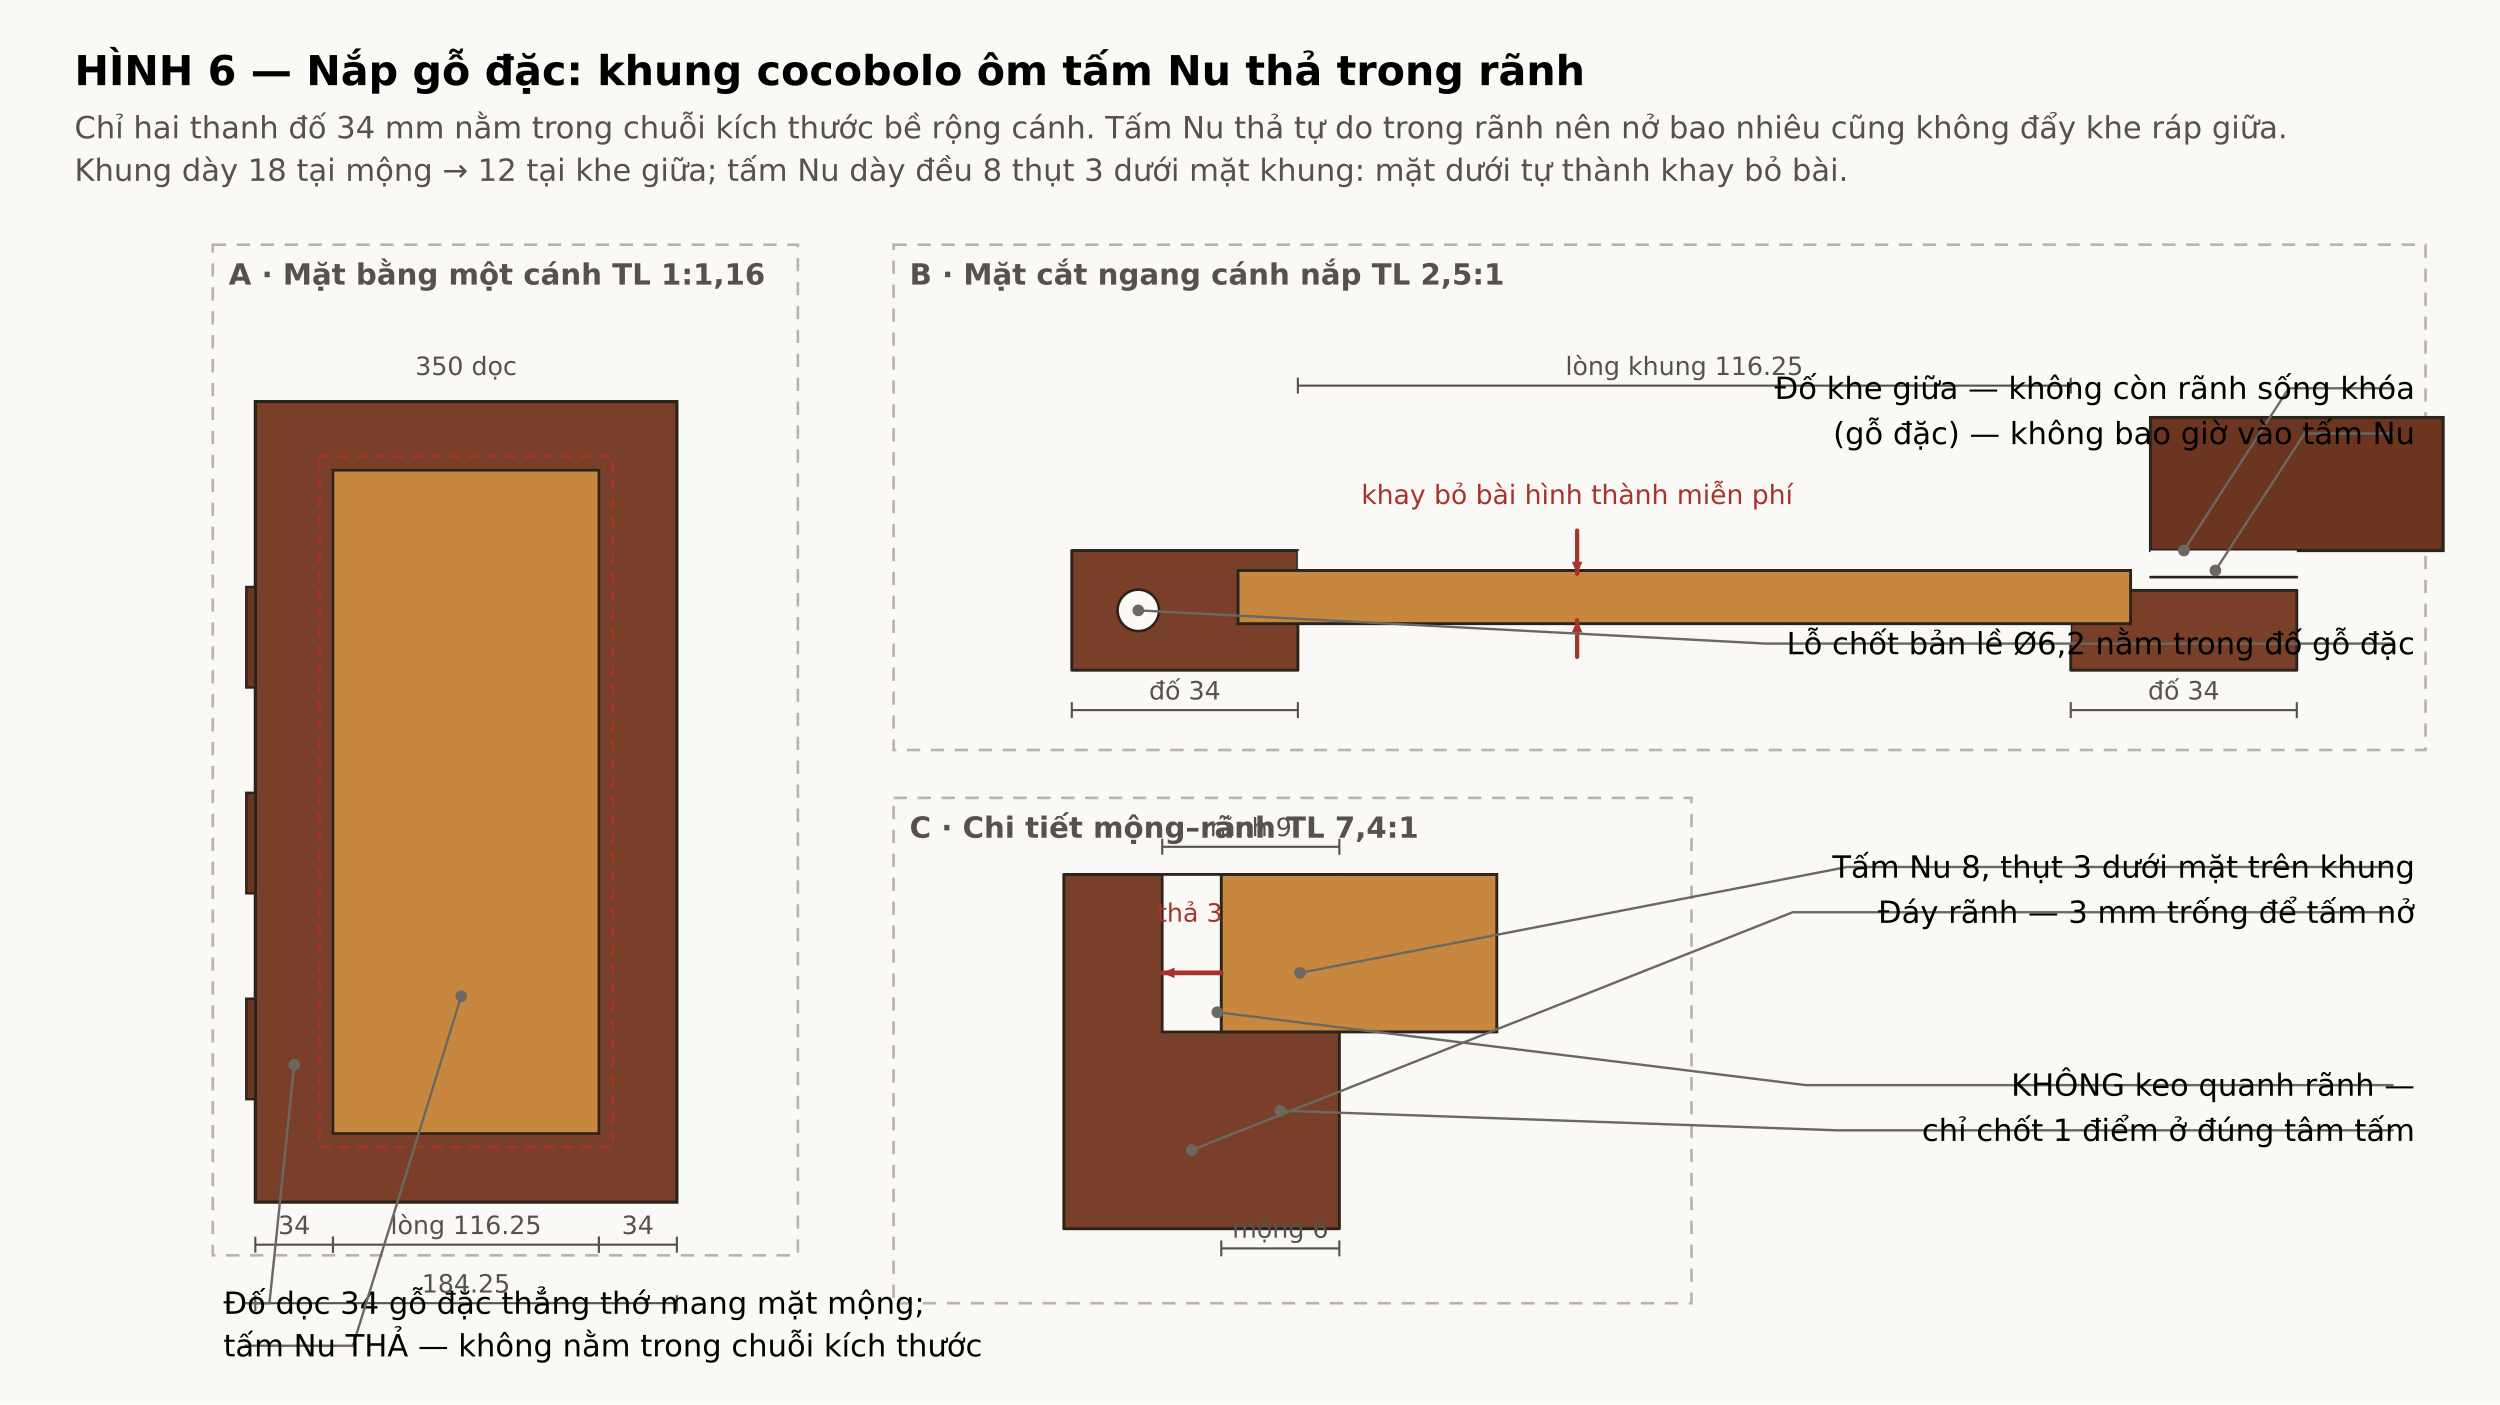
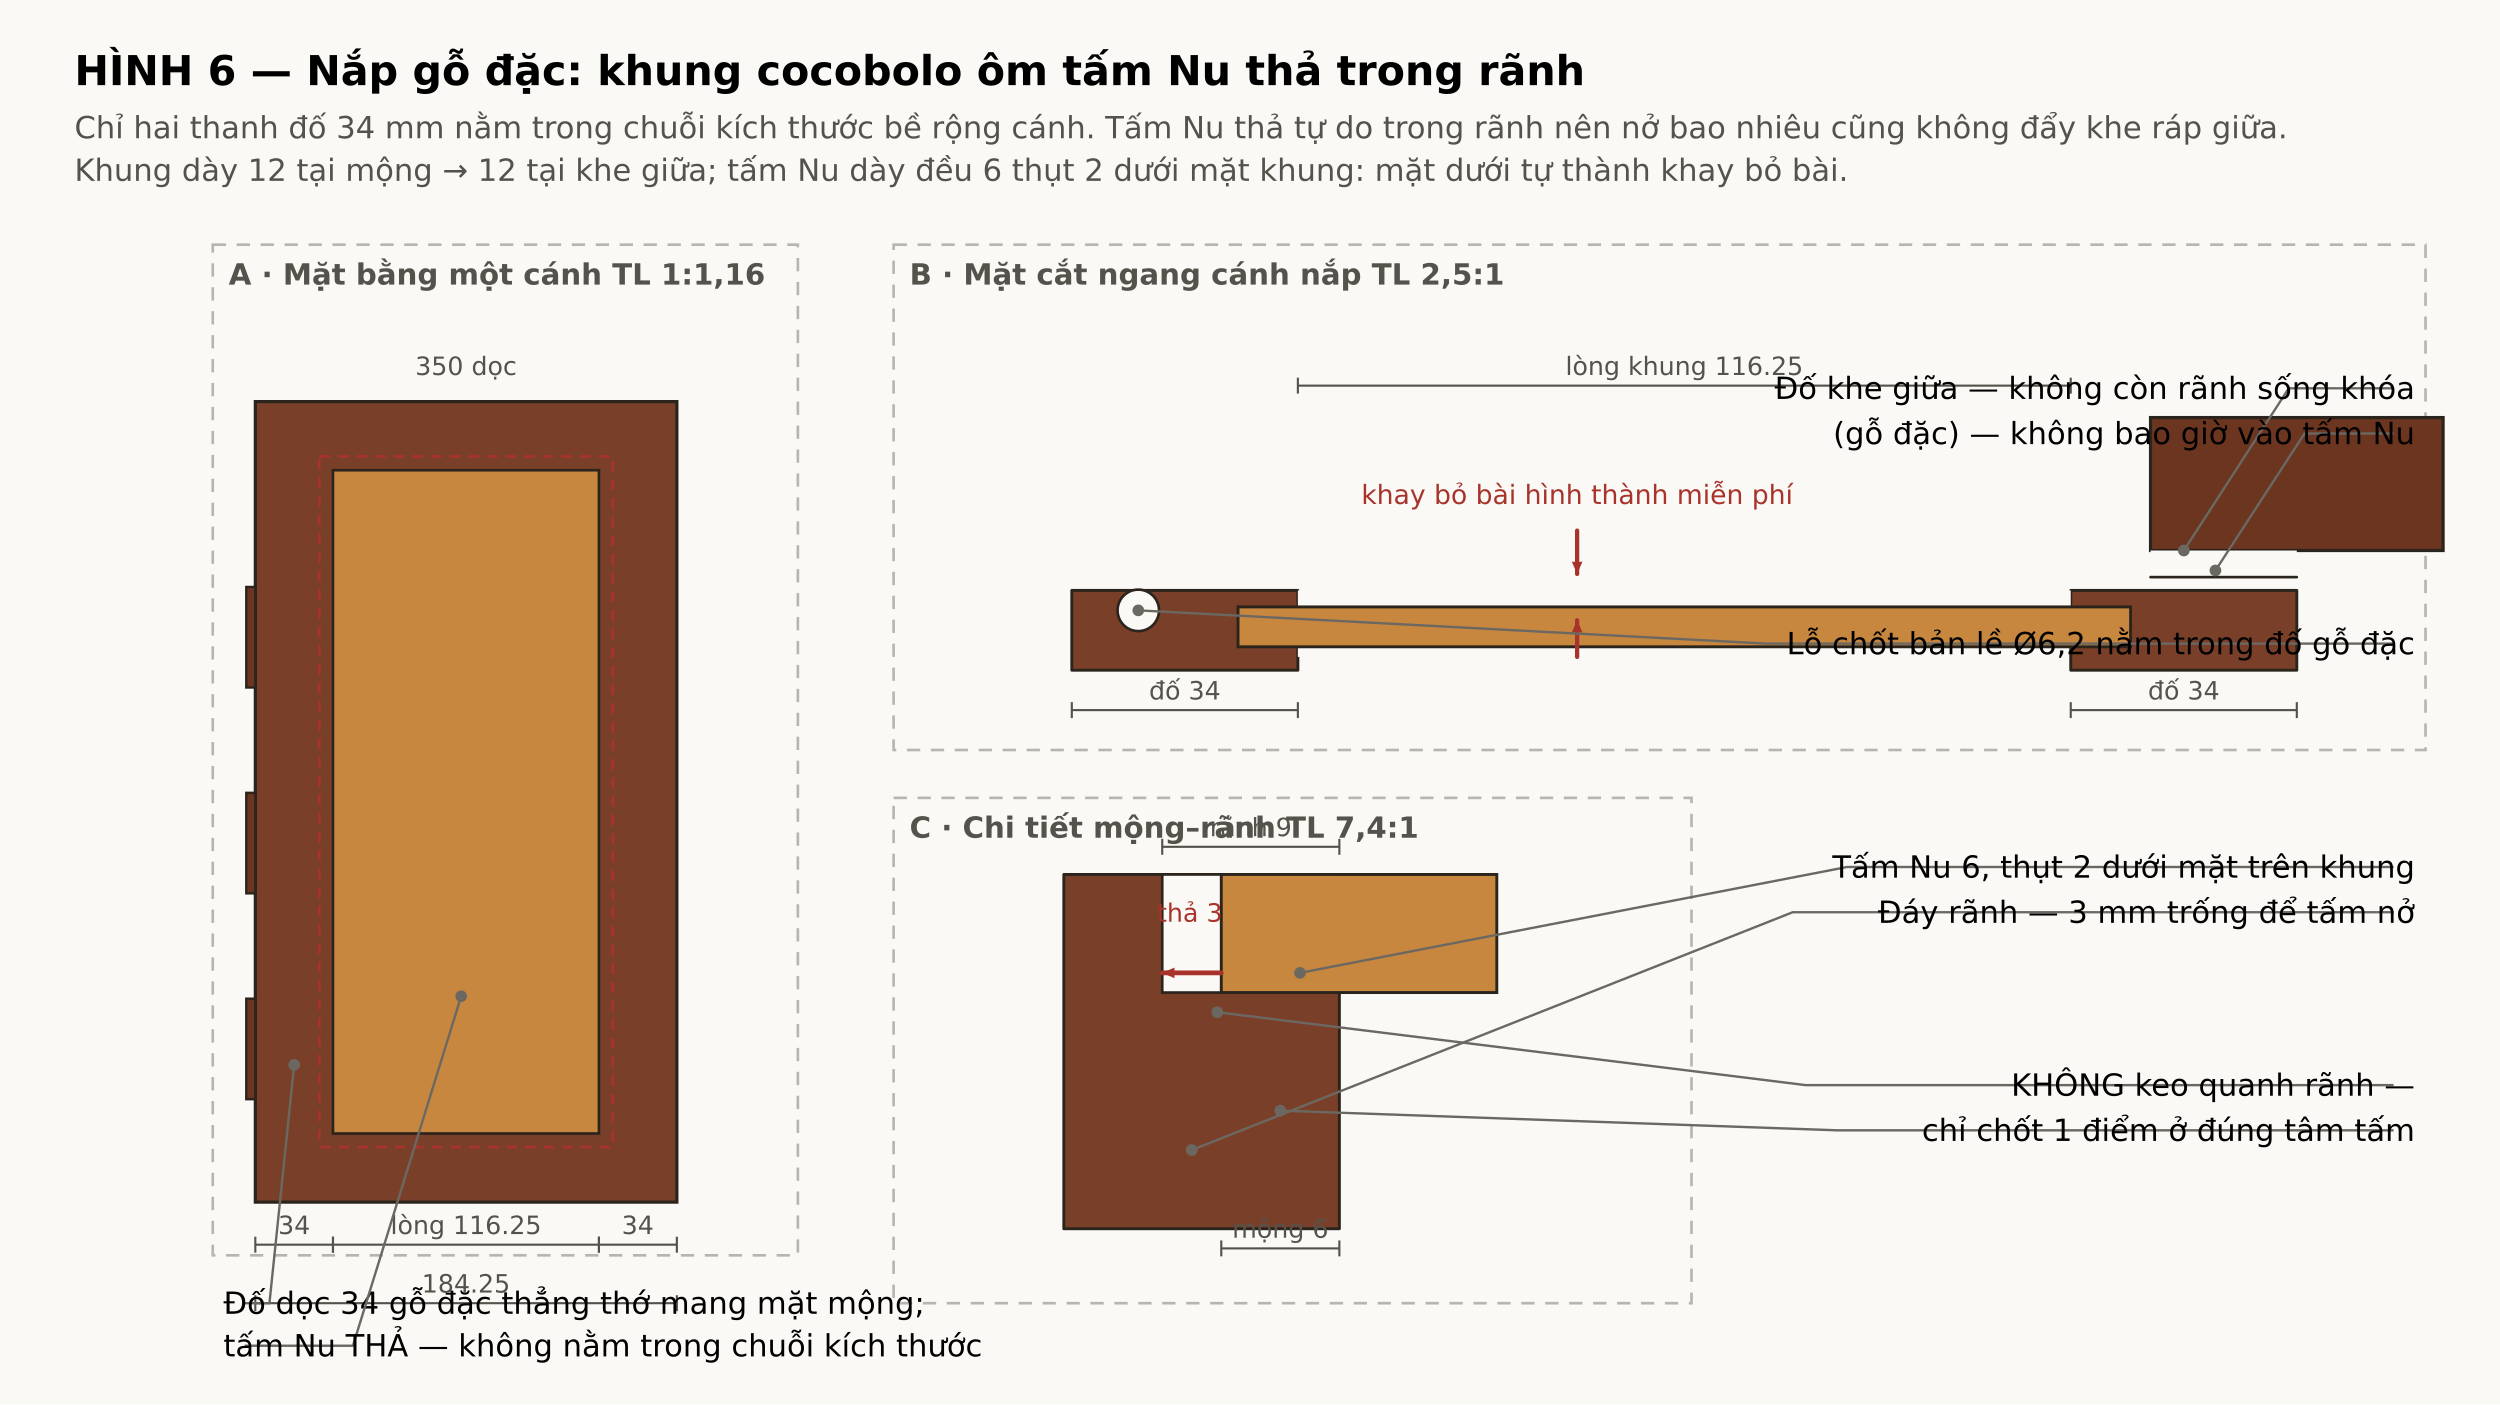
<svg xmlns="http://www.w3.org/2000/svg" width="940" height="528" viewBox="0 0 940 528" font-family="DejaVu Sans" font-size="11.5">
  <rect width="100%" height="100%" fill="#faf9f6" />
  <text x="28" y="32" font-size="15.5" font-weight="bold">HÌNH 6 — Nắp gỗ đặc: khung cocobolo ôm tấm Nu thả trong rãnh</text>
  <text x="28" y="52" fill="#55524b">Chỉ hai thanh đố 34 mm nằm trong chuỗi kích thước bề rộng cánh. Tấm Nu thả tự do trong rãnh nên nở bao nhiêu cũng không đẩy khe ráp giữa.</text>
-   <text x="28" y="68" fill="#55524b">Khung dày 18 tại mộng → 12 tại khe giữa; tấm Nu dày đều 8 thụt 3 dưới mặt khung: mặt dưới tự thành khay bỏ bài.</text>
+   <text x="28" y="68" fill="#55524b">Khung dày 12 tại mộng → 12 tại khe giữa; tấm Nu dày đều 6 thụt 2 dưới mặt khung: mặt dưới tự thành khay bỏ bài.</text>
  <rect x="80" y="92" width="220" height="380" fill="none" stroke="#b8b5ae" stroke-width="1" stroke-dasharray="5,4" />
  <text x="86" y="107" font-size="11" font-weight="bold" fill="#55524b">A · Mặt bằng một cánh  TL 1:1,16</text>
  <rect x="96.0" y="151.0" width="158.5" height="301.0" fill="#7a3f28" stroke="#2a241c" stroke-width="1.2" />
  <rect x="125.2" y="176.8" width="100.0" height="249.4" fill="#c8873f" stroke="#2a241c" stroke-width="1.0" />
  <rect x="120.1" y="171.6" width="110.3" height="259.7" fill="none" stroke="#a8332a" stroke-width="1.0" stroke-dasharray="4,3" />
  <rect x="92.6" y="375.5" width="3.4" height="37.8" fill="#6b3520" stroke="#2a241c" stroke-width="0.9" />
  <rect x="92.6" y="298.1" width="3.4" height="37.8" fill="#6b3520" stroke="#2a241c" stroke-width="0.9" />
  <rect x="92.6" y="220.7" width="3.4" height="37.8" fill="#6b3520" stroke="#2a241c" stroke-width="0.9" />
  <line x1="96.0" y1="468.0" x2="125.2" y2="468.0" stroke="#55524b" stroke-width="0.8" />
  <line x1="96.0" y1="465.0" x2="96.0" y2="471.0" stroke="#55524b" stroke-width="0.8" />
  <line x1="125.2" y1="465.0" x2="125.2" y2="471.0" stroke="#55524b" stroke-width="0.8" />
  <text x="110.6" y="464.0" text-anchor="middle" font-size="9.5" fill="#55524b">34</text>
  <line x1="125.2" y1="468.0" x2="225.2" y2="468.0" stroke="#55524b" stroke-width="0.8" />
  <line x1="125.2" y1="465.0" x2="125.2" y2="471.0" stroke="#55524b" stroke-width="0.8" />
  <line x1="225.2" y1="465.0" x2="225.2" y2="471.0" stroke="#55524b" stroke-width="0.8" />
  <text x="175.2" y="464.0" text-anchor="middle" font-size="9.5" fill="#55524b">lòng 116.25</text>
  <line x1="225.2" y1="468.0" x2="254.5" y2="468.0" stroke="#55524b" stroke-width="0.8" />
  <line x1="225.2" y1="465.0" x2="225.2" y2="471.0" stroke="#55524b" stroke-width="0.8" />
  <line x1="254.5" y1="465.0" x2="254.5" y2="471.0" stroke="#55524b" stroke-width="0.8" />
  <text x="239.8" y="464.0" text-anchor="middle" font-size="9.5" fill="#55524b">34</text>
  <line x1="96.0" y1="490.0" x2="254.5" y2="490.0" stroke="#55524b" stroke-width="0.8" />
  <line x1="96.0" y1="487.0" x2="96.0" y2="493.0" stroke="#55524b" stroke-width="0.8" />
  <line x1="254.5" y1="487.0" x2="254.5" y2="493.0" stroke="#55524b" stroke-width="0.8" />
  <text x="175.2" y="486.0" text-anchor="middle" font-size="9.5" fill="#55524b">184.25</text>
  <text x="175.227" y="141.0" text-anchor="middle" font-size="9.5" fill="#55524b">350 dọc</text>
  <rect x="336" y="92" width="576" height="190" fill="none" stroke="#b8b5ae" stroke-width="1" stroke-dasharray="5,4" />
  <text x="342" y="107" font-size="11" font-weight="bold" fill="#55524b">B · Mặt cắt ngang cánh nắp  TL 2,5:1</text>
-   <polygon points="403.0,252.0 488.0,252.0 488.0,207.0 403.0,207.0" fill="#7a3f28" stroke="#2a241c" stroke-width="1.1" stroke-linejoin="round" />
+   <polygon points="403.0,252.0 488.0,252.0 488.0,222.0 403.0,222.0" fill="#7a3f28" stroke="#2a241c" stroke-width="1.1" stroke-linejoin="round" />
  <polygon points="778.6,252.0 863.6,252.0 863.6,222.0 778.6,222.0" fill="#7a3f28" stroke="#2a241c" stroke-width="1.1" stroke-linejoin="round" />
-   <polygon points="488.0,207.0 778.6,222.0 778.6,242.0 488.0,232.0" fill="#faf9f6" stroke="#faf9f6" stroke-width="0" stroke-linejoin="round" />
-   <rect x="465.5" y="214.5" width="335.6" height="20.0" fill="#c8873f" stroke="#2a241c" stroke-width="1.1" />
+   <polygon points="488.0,222.0 778.6,222.0 778.6,242.0 488.0,247.0" fill="#faf9f6" stroke="#faf9f6" stroke-width="0" stroke-linejoin="round" />
+   <rect x="465.5" y="228.2" width="335.6" height="15.0" fill="#c8873f" stroke="#2a241c" stroke-width="1.1" />
  <circle cx="428.0" cy="229.5" r="7.8" fill="#faf9f6" stroke="#2a241c" stroke-width="1" />
  <rect x="808.6" y="157.0" width="110.0" height="50.0" fill="#6b3520" stroke="#2a241c" stroke-width="1.2" />
  <rect x="808.6" y="207.0" width="55.0" height="10.0" fill="#faf9f6" stroke="#faf9f6" stroke-width="0" />
  <polygon points="808.6,217.0 863.6,217.0" fill="none" stroke="#2a241c" stroke-width="1.0" stroke-linejoin="round" />
  <line x1="488.0" y1="145.0" x2="778.6" y2="145.0" stroke="#55524b" stroke-width="0.8" />
  <line x1="488.0" y1="142.0" x2="488.0" y2="148.0" stroke="#55524b" stroke-width="0.8" />
  <line x1="778.6" y1="142.0" x2="778.6" y2="148.0" stroke="#55524b" stroke-width="0.8" />
  <text x="633.3" y="141.0" text-anchor="middle" font-size="9.5" fill="#55524b">lòng khung 116.25</text>
  <line x1="403.0" y1="267.0" x2="488.0" y2="267.0" stroke="#55524b" stroke-width="0.8" />
  <line x1="403.0" y1="264.0" x2="403.0" y2="270.0" stroke="#55524b" stroke-width="0.8" />
  <line x1="488.0" y1="264.0" x2="488.0" y2="270.0" stroke="#55524b" stroke-width="0.8" />
  <text x="445.5" y="263.0" text-anchor="middle" font-size="9.5" fill="#55524b">đố 34</text>
  <line x1="778.6" y1="267.0" x2="863.6" y2="267.0" stroke="#55524b" stroke-width="0.8" />
  <line x1="778.6" y1="264.0" x2="778.6" y2="270.0" stroke="#55524b" stroke-width="0.8" />
  <line x1="863.6" y1="264.0" x2="863.6" y2="270.0" stroke="#55524b" stroke-width="0.8" />
  <text x="821.1" y="263.0" text-anchor="middle" font-size="9.5" fill="#55524b">đố 34</text>
  <line x1="593.0" y1="199.5" x2="593.0" y2="215.8" stroke="#a8332a" stroke-width="1.6" stroke-linecap="round" />
  <polygon points="593.0,215.8 591.0,211.2 595.0,211.2" fill="#a8332a" />
  <line x1="593.0" y1="247.0" x2="593.0" y2="233.2" stroke="#a8332a" stroke-width="1.6" stroke-linecap="round" />
  <polygon points="593.0,233.2 595.0,237.8 591.0,237.8" fill="#a8332a" />
  <text x="593.0" y="189.5" text-anchor="middle" font-size="10" fill="#a8332a">khay bỏ bài hình thành miễn phí</text>
  <rect x="336" y="300" width="300" height="190" fill="none" stroke="#b8b5ae" stroke-width="1" stroke-dasharray="5,4" />
  <text x="342" y="315" font-size="11" font-weight="bold" fill="#55524b">C · Chi tiết mộng–rãnh  TL 7,4:1</text>
  <polygon points="400.0,462.0 503.6,462.0 503.6,328.8 400.0,328.8" fill="#7a3f28" stroke="#2a241c" stroke-width="1.1" stroke-linejoin="round" />
-   <rect x="437.0" y="328.8" width="66.6" height="59.2" fill="#faf9f6" stroke="#2a241c" stroke-width="1.0" />
-   <rect x="459.2" y="328.8" width="103.6" height="59.2" fill="#c8873f" stroke="#2a241c" stroke-width="1.1" />
+   <rect x="437.0" y="328.8" width="66.6" height="44.4" fill="#faf9f6" stroke="#2a241c" stroke-width="1.0" />
+   <rect x="459.2" y="328.8" width="103.6" height="44.4" fill="#c8873f" stroke="#2a241c" stroke-width="1.1" />
  <line x1="437.0" y1="318.4" x2="503.6" y2="318.4" stroke="#55524b" stroke-width="0.8" />
  <line x1="437.0" y1="315.4" x2="437.0" y2="321.4" stroke="#55524b" stroke-width="0.8" />
  <line x1="503.6" y1="315.4" x2="503.6" y2="321.4" stroke="#55524b" stroke-width="0.8" />
  <text x="470.3" y="314.4" text-anchor="middle" font-size="9.5" fill="#55524b">rãnh 9</text>
  <line x1="459.2" y1="469.4" x2="503.6" y2="469.4" stroke="#55524b" stroke-width="0.8" />
  <line x1="459.2" y1="466.4" x2="459.2" y2="472.4" stroke="#55524b" stroke-width="0.8" />
  <line x1="503.6" y1="466.4" x2="503.6" y2="472.4" stroke="#55524b" stroke-width="0.8" />
  <text x="481.4" y="465.4" text-anchor="middle" font-size="9.5" fill="#55524b">mộng 6</text>
  <line x1="459.2" y1="365.8" x2="437.0" y2="365.8" stroke="#a8332a" stroke-width="1.8" stroke-linecap="round" />
  <polygon points="437.0,365.8 441.6,363.8 441.6,367.8" fill="#a8332a" />
  <text x="447.36" y="346.56" text-anchor="middle" font-size="9.5" fill="#a8332a">thả 3</text>
  <polyline points="900,326 694.4,326 488.8,365.8" fill="none" stroke="#6b6862" stroke-width="0.9" />
  <circle cx="488.8" cy="365.8" r="2.2" fill="#6b6862" />
-   <text x="908" y="330" text-anchor="end">Tấm Nu 8, thụt 3 dưới mặt trên khung</text>
+   <text x="908" y="330" text-anchor="end">Tấm Nu 6, thụt 2 dưới mặt trên khung</text>
  <polyline points="900,343 674.05,343 448.1,432.4" fill="none" stroke="#6b6862" stroke-width="0.9" />
  <circle cx="448.1" cy="432.4" r="2.2" fill="#6b6862" />
  <text x="908" y="347" text-anchor="end">Đáy rãnh — 3 mm trống để tấm nở</text>
  <polyline points="900,408 678.86,408 457.72,380.6" fill="none" stroke="#6b6862" stroke-width="0.9" />
  <circle cx="457.72" cy="380.6" r="2.2" fill="#6b6862" />
  <text x="908" y="412" text-anchor="end">KHÔNG keo quanh rãnh —</text>
  <polyline points="900,425 690.7,425 481.4,417.6" fill="none" stroke="#6b6862" stroke-width="0.9" />
  <circle cx="481.4" cy="417.6" r="2.2" fill="#6b6862" />
  <text x="908" y="429" text-anchor="end">chỉ chốt 1 điểm ở đúng tâm tấm</text>
  <polyline points="92,490 101.31,490 110.62,400.4" fill="none" stroke="#6b6862" stroke-width="0.9" />
  <circle cx="110.62" cy="400.4" r="2.2" fill="#6b6862" />
  <text x="84" y="494" text-anchor="start">Đố dọc 34 gỗ đặc thẳng thớ mang mặt mộng;</text>
  <polyline points="92,506 132.7,506 173.4,374.6" fill="none" stroke="#6b6862" stroke-width="0.9" />
  <circle cx="173.4" cy="374.6" r="2.2" fill="#6b6862" />
  <text x="84" y="510" text-anchor="start">tấm Nu THẢ — không nằm trong chuỗi kích thước</text>
  <polyline points="900,146 860.562,146 821.125,207.0" fill="none" stroke="#6b6862" stroke-width="0.9" />
  <circle cx="821.125" cy="207.0" r="2.2" fill="#6b6862" />
  <text x="908" y="150" text-anchor="end">Đố khe giữa — không còn rãnh sống khóa</text>
  <polyline points="900,163 866.5,163 833.0,214.5" fill="none" stroke="#6b6862" stroke-width="0.9" />
  <circle cx="833.0" cy="214.5" r="2.2" fill="#6b6862" />
  <text x="908" y="167" text-anchor="end">(gỗ đặc) — không bao giờ vào tấm Nu</text>
  <polyline points="900,242 664.0,242 428.0,229.5" fill="none" stroke="#6b6862" stroke-width="0.9" />
  <circle cx="428.0" cy="229.5" r="2.2" fill="#6b6862" />
  <text x="908" y="246" text-anchor="end">Lỗ chốt bản lề Ø6,2 nằm trong đố gỗ đặc</text>
</svg>
